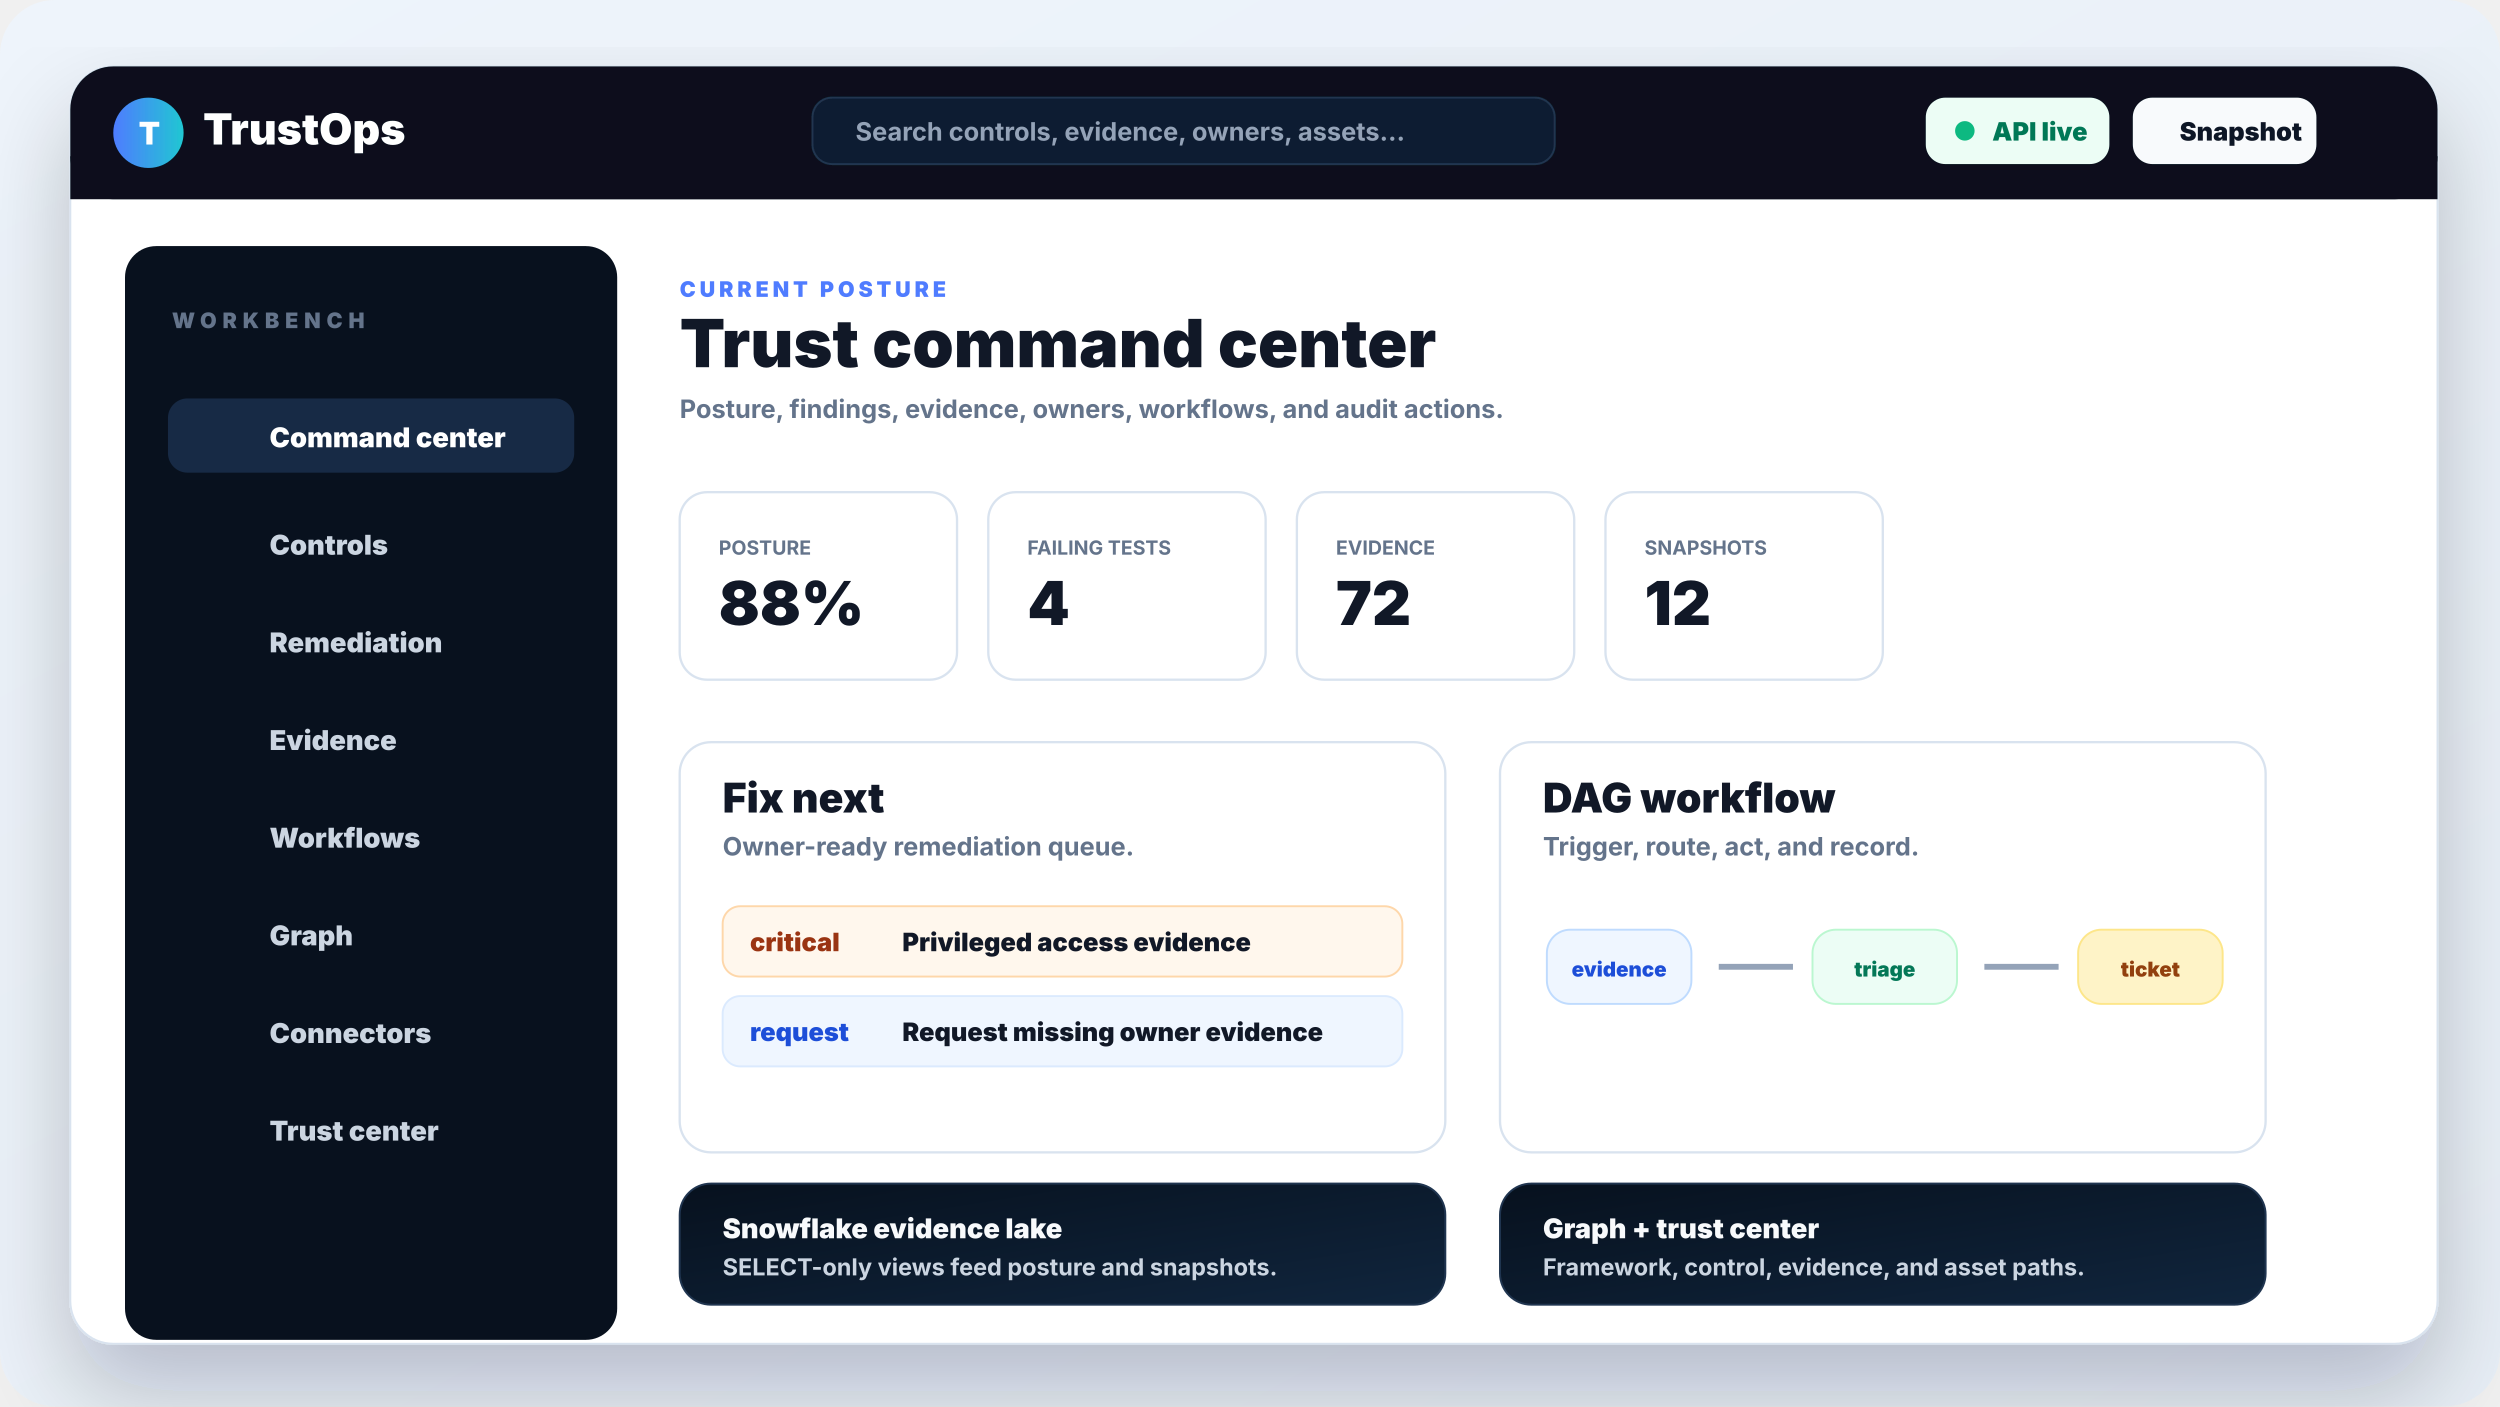
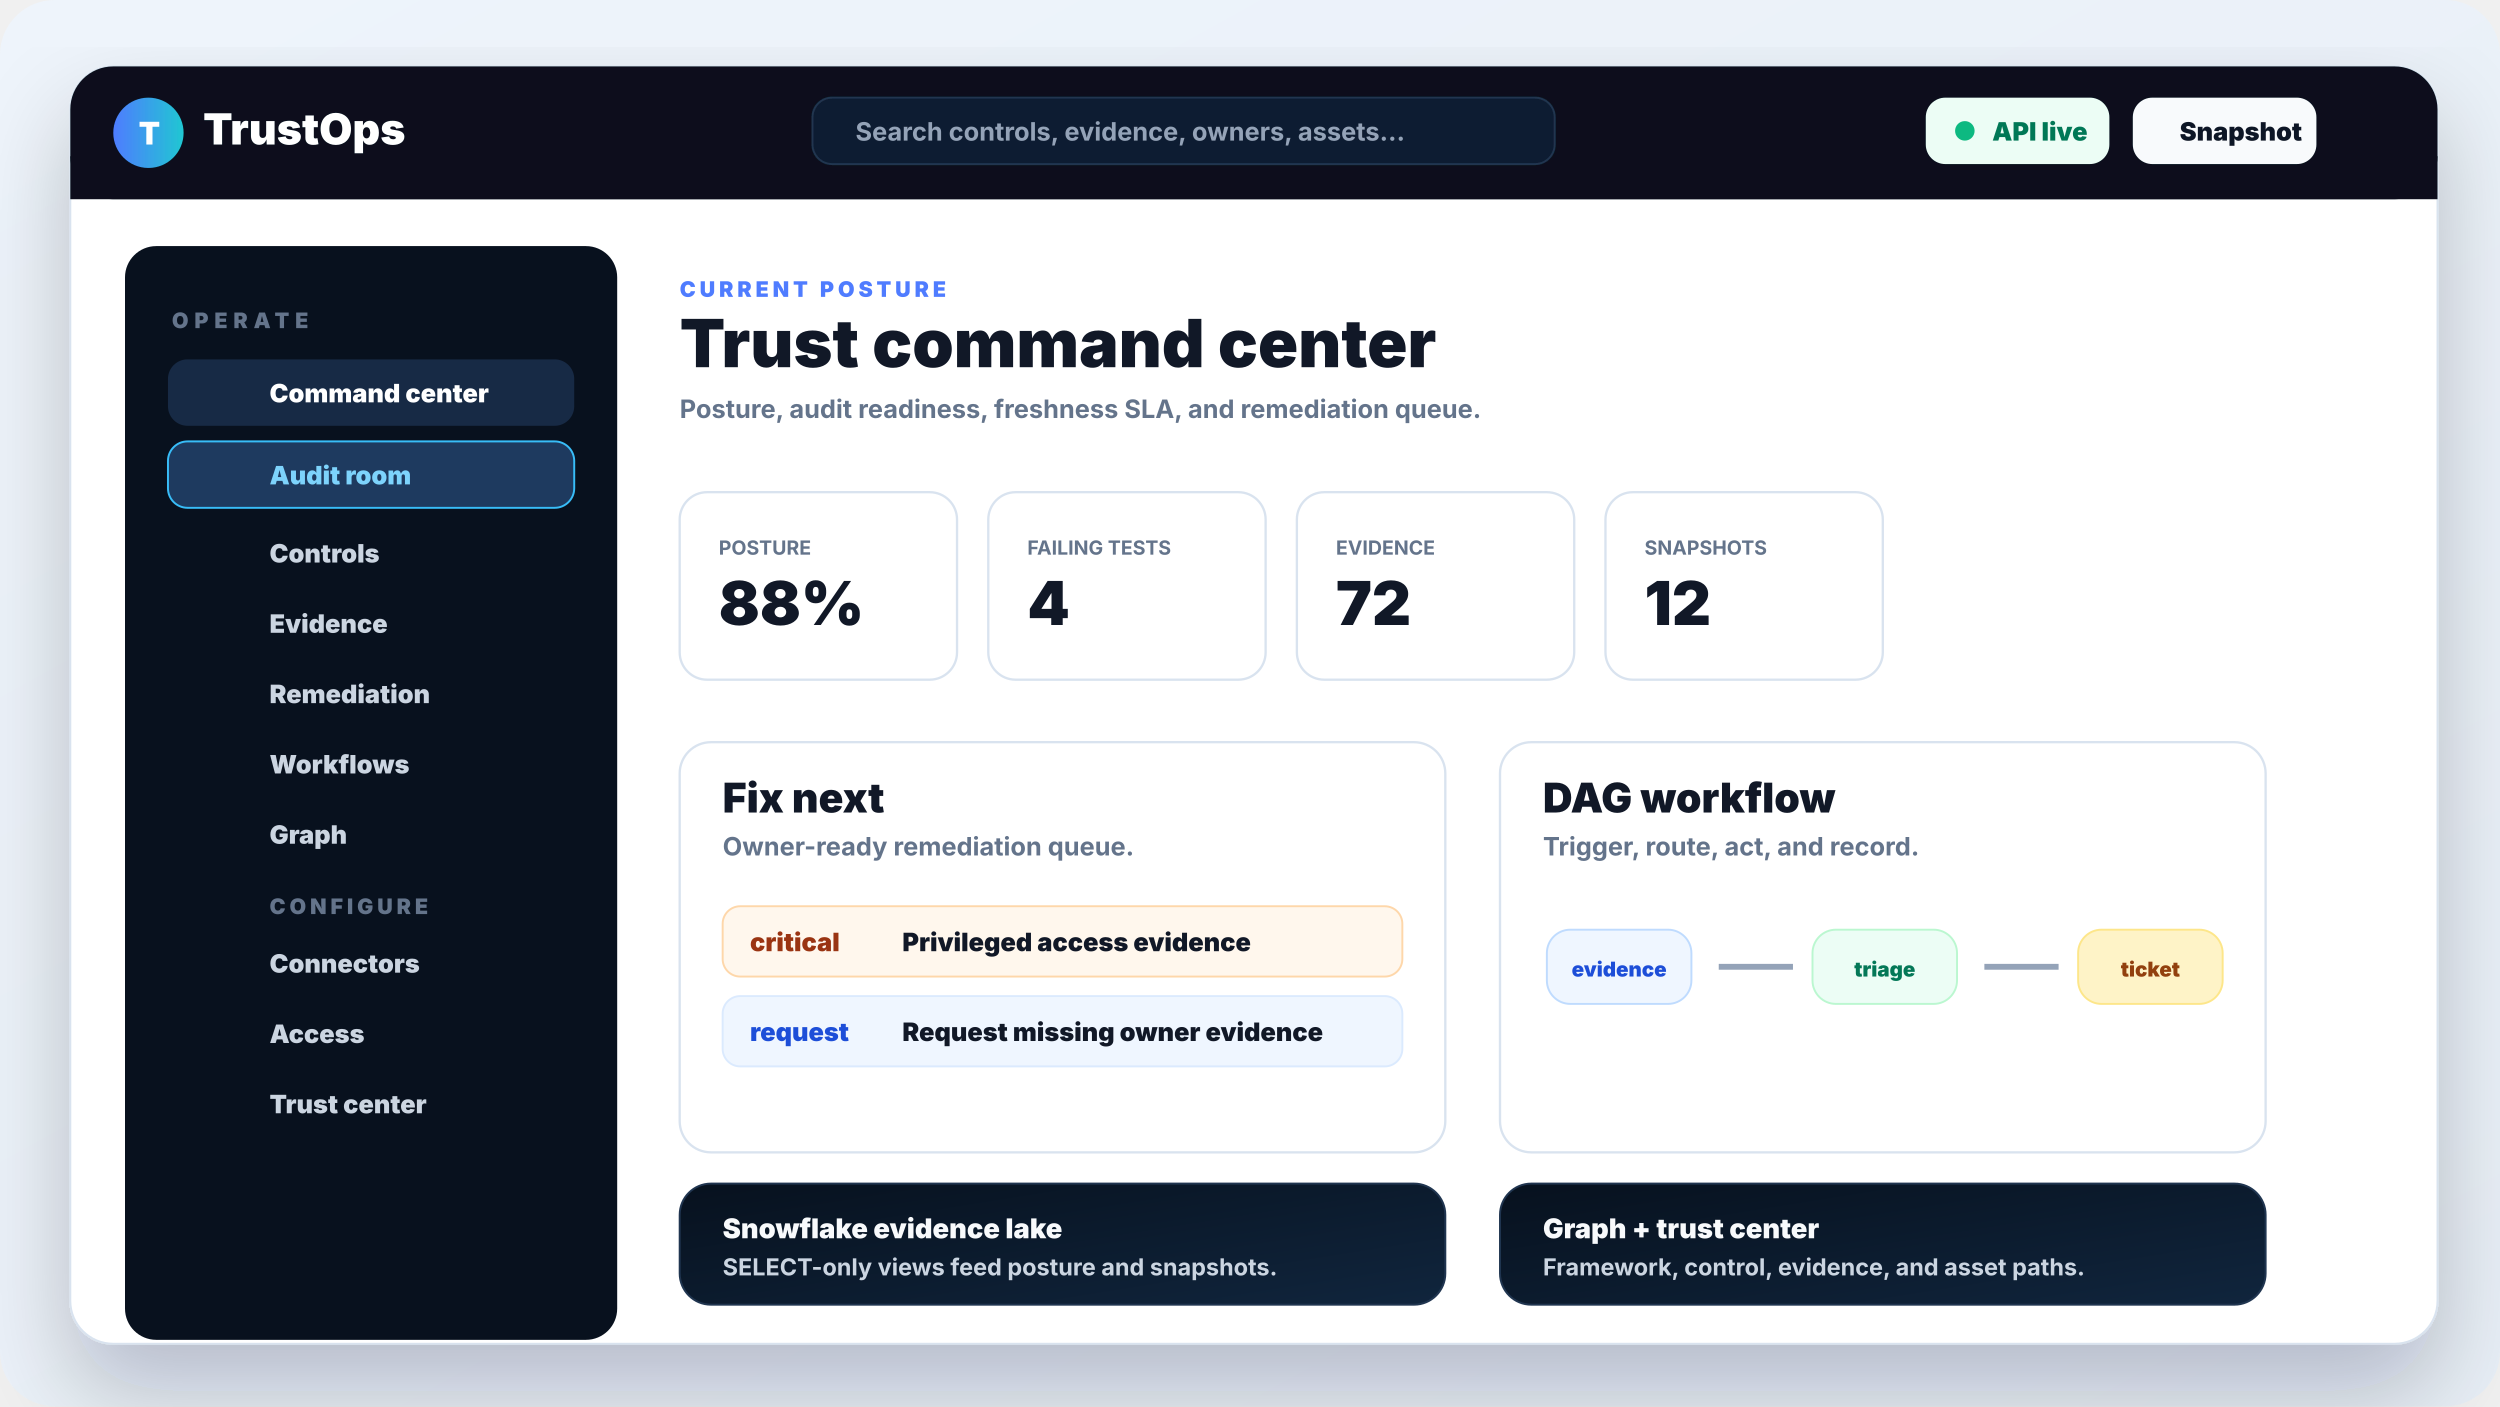
<svg xmlns="http://www.w3.org/2000/svg" width="1280" height="720" viewBox="0 0 1280 720" role="img" aria-labelledby="title desc">
  <defs>
    <linearGradient id="page" x1="0" y1="0" x2="1" y2="1">
      <stop offset="0" stop-color="#eef4fb" />
      <stop offset="1" stop-color="#e7eef6" />
    </linearGradient>
    <linearGradient id="dark" x1="0" y1="0" x2="1" y2="1">
      <stop offset="0" stop-color="#07111e" />
      <stop offset="1" stop-color="#10253d" />
    </linearGradient>
    <linearGradient id="accent" x1="0" y1="0" x2="1" y2="0">
      <stop offset="0" stop-color="#4f7cff" />
      <stop offset="1" stop-color="#20c7d2" />
    </linearGradient>
    <filter id="shadow" x="-20%" y="-20%" width="140%" height="140%">
      <feDropShadow dx="0" dy="24" stdDeviation="24" flood-color="#0f172a" flood-opacity=".22" />
    </filter>
    <style>
      .font { font-family: Inter, ui-sans-serif, system-ui, -apple-system, BlinkMacSystemFont, "Segoe UI", Arial, sans-serif; }
      .mono { font-family: "SFMono-Regular", Consolas, "Liberation Mono", Menlo, monospace; }
      .title { fill:#111827; font-size:21px; font-weight:950; }
      .sub { fill:#64748b; font-size:13px; font-weight:700; }
      .eyebrow { fill:#4f7cff; font-size:11px; font-weight:950; letter-spacing:2px; }
      .metric { fill:#111827; font-size:31px; font-weight:950; }
      .card { fill:#fff; stroke:#d9e3ef; stroke-width:1.2; }
      .chip { fill:#eff6ff; stroke:#dbeafe; stroke-width:1; }
      .tiny { fill:#64748b; font-size:10px; font-weight:750; }
      .darkText { fill:#f8fafc; font-size:14px; font-weight:900; }
    </style>
  </defs>
  <rect width="1280" height="720" rx="28" fill="url(#page)" />
  <g class="font" filter="url(#shadow)">
    <rect x="36" y="34" width="1212" height="654" rx="22" fill="#fff" stroke="#d9e3ef" />
    <rect x="36" y="34" width="1212" height="68" rx="22" fill="#07111e" />
    <rect x="36" y="80" width="1212" height="22" fill="#07111e" />
    <circle cx="76" cy="68" r="18" fill="url(#accent)" />
    <text x="71" y="74" fill="#fff" font-size="16" font-weight="950">T</text>
    <text x="104" y="74" fill="#fff" font-size="22" font-weight="950">TrustOps</text>
    <rect x="416" y="50" width="380" height="34" rx="10" fill="#0f1d31" stroke="#203550" />
    <text x="438" y="72" fill="#94a3b8" font-size="13" font-weight="700">Search controls, evidence, owners, assets...</text>
    <rect x="986" y="50" width="94" height="34" rx="10" fill="#ecfdf5" />
    <circle cx="1006" cy="67" r="5" fill="#10b981" />
    <text x="1020" y="72" fill="#047857" font-size="13" font-weight="900">API live</text>
    <rect x="1092" y="50" width="94" height="34" rx="10" fill="#f8fafc" />
    <text x="1116" y="72" fill="#111827" font-size="13" font-weight="900">Snapshot</text>
  </g>
  <g class="font">
    <g transform="translate(64 126)">
      <rect width="252" height="560" rx="16" fill="#08111e" />
-       <text x="24" y="42" fill="#64748b" font-size="11" font-weight="950" letter-spacing="3">WORKBENCH</text>
-       <g transform="translate(22 78)">
-         <rect width="208" height="38" rx="10" fill="#172a45" />
-         <text x="52" y="25" fill="#fff" font-size="14" font-weight="900">Command center</text>
+       <text x="24" y="42" fill="#64748b" font-size="11" font-weight="950" letter-spacing="3">OPERATE</text>
+       <g transform="translate(22 58)">
+         <rect width="208" height="34" rx="10" fill="#172a45" />
+         <text x="52" y="22" fill="#fff" font-size="13" font-weight="900">Command center</text>
      </g>
-       <text x="74" y="158" fill="#cbd5e1" font-size="14" font-weight="850">Controls</text>
-       <text x="74" y="208" fill="#cbd5e1" font-size="14" font-weight="850">Remediation</text>
-       <text x="74" y="258" fill="#cbd5e1" font-size="14" font-weight="850">Evidence</text>
-       <text x="74" y="308" fill="#cbd5e1" font-size="14" font-weight="850">Workflows</text>
-       <text x="74" y="358" fill="#cbd5e1" font-size="14" font-weight="850">Graph</text>
-       <text x="74" y="408" fill="#cbd5e1" font-size="14" font-weight="850">Connectors</text>
-       <text x="74" y="458" fill="#cbd5e1" font-size="14" font-weight="850">Trust center</text>
+       <g transform="translate(22 100)">
+         <rect width="208" height="34" rx="10" fill="#1e3a5f" stroke="#38bdf8" stroke-width="1" />
+         <text x="52" y="22" fill="#7dd3fc" font-size="13" font-weight="900">Audit room</text>
+       </g>
+       <text x="74" y="162" fill="#cbd5e1" font-size="13" font-weight="850">Controls</text>
+       <text x="74" y="198" fill="#cbd5e1" font-size="13" font-weight="850">Evidence</text>
+       <text x="74" y="234" fill="#cbd5e1" font-size="13" font-weight="850">Remediation</text>
+       <text x="74" y="270" fill="#cbd5e1" font-size="13" font-weight="850">Workflows</text>
+       <text x="74" y="306" fill="#cbd5e1" font-size="13" font-weight="850">Graph</text>
+       <text x="74" y="342" fill="#64748b" font-size="11" font-weight="950" letter-spacing="2">CONFIGURE</text>
+       <text x="74" y="372" fill="#cbd5e1" font-size="13" font-weight="850">Connectors</text>
+       <text x="74" y="408" fill="#cbd5e1" font-size="13" font-weight="850">Access</text>
+       <text x="74" y="444" fill="#cbd5e1" font-size="13" font-weight="850">Trust center</text>
    </g>
    <g transform="translate(348 130)">
      <text x="0" y="22" class="eyebrow">CURRENT POSTURE</text>
      <text x="0" y="58" fill="#111827" font-size="34" font-weight="950">Trust command center</text>
-       <text x="0" y="84" class="sub">Posture, findings, evidence, owners, workflows, and audit actions.</text>
+       <text x="0" y="84" class="sub">Posture, audit readiness, freshness SLA, and remediation queue.</text>
      <g transform="translate(0 122)">
        <rect width="142" height="96" rx="14" class="card" />
        <text x="20" y="32" class="tiny">POSTURE</text>
        <text x="20" y="68" class="metric">88%</text>
      </g>
      <g transform="translate(158 122)">
        <rect width="142" height="96" rx="14" class="card" />
        <text x="20" y="32" class="tiny">FAILING TESTS</text>
        <text x="20" y="68" class="metric" fill="#b91c1c">4</text>
      </g>
      <g transform="translate(316 122)">
        <rect width="142" height="96" rx="14" class="card" />
        <text x="20" y="32" class="tiny">EVIDENCE</text>
        <text x="20" y="68" class="metric">72</text>
      </g>
      <g transform="translate(474 122)">
        <rect width="142" height="96" rx="14" class="card" />
        <text x="20" y="32" class="tiny">SNAPSHOTS</text>
        <text x="20" y="68" class="metric">12</text>
      </g>
      <g transform="translate(0 250)">
        <rect width="392" height="210" rx="16" class="card" />
        <text x="22" y="36" class="title">Fix next</text>
        <text x="22" y="58" class="sub">Owner-ready remediation queue.</text>
        <g transform="translate(22 84)">
          <rect width="348" height="36" rx="9" fill="#fff7ed" stroke="#fed7aa" />
          <text x="14" y="23" fill="#9a3412" font-size="13" font-weight="900">critical</text>
          <text x="92" y="23" fill="#111827" font-size="13" font-weight="900">Privileged access evidence</text>
        </g>
        <g transform="translate(22 130)">
          <rect width="348" height="36" rx="9" fill="#eff6ff" stroke="#dbeafe" />
          <text x="14" y="23" fill="#1d4ed8" font-size="13" font-weight="900">request</text>
          <text x="92" y="23" fill="#111827" font-size="13" font-weight="900">Request missing owner evidence</text>
        </g>
      </g>
      <g transform="translate(420 250)">
        <rect width="392" height="210" rx="16" class="card" />
        <text x="22" y="36" class="title">DAG workflow</text>
        <text x="22" y="58" class="sub">Trigger, route, act, and record.</text>
        <g transform="translate(24 96)">
          <rect width="74" height="38" rx="12" fill="#eff6ff" stroke="#bfdbfe" />
          <text x="37" y="24" text-anchor="middle" fill="#1d4ed8" font-size="10.5" font-weight="950">evidence</text>
          <path d="M88 19h38" stroke="#94a3b8" stroke-width="3" />
          <rect x="136" width="74" height="38" rx="12" fill="#ecfdf5" stroke="#bbf7d0" />
          <text x="173" y="24" text-anchor="middle" fill="#047857" font-size="10.5" font-weight="950">triage</text>
          <path d="M224 19h38" stroke="#94a3b8" stroke-width="3" />
          <rect x="272" width="74" height="38" rx="12" fill="#fef3c7" stroke="#fde68a" />
          <text x="309" y="24" text-anchor="middle" fill="#92400e" font-size="10.5" font-weight="950">ticket</text>
        </g>
      </g>
    </g>
    <g transform="translate(348 606)">
      <rect width="392" height="62" rx="16" fill="url(#dark)" stroke="#203550" />
      <text x="22" y="28" class="darkText">Snowflake evidence lake</text>
      <text x="22" y="47" fill="#cbd5e1" font-size="12" font-weight="700">SELECT-only views feed posture and snapshots.</text>
    </g>
    <g transform="translate(768 606)">
      <rect width="392" height="62" rx="16" fill="url(#dark)" stroke="#203550" />
      <text x="22" y="28" class="darkText">Graph + trust center</text>
      <text x="22" y="47" fill="#cbd5e1" font-size="12" font-weight="700">Framework, control, evidence, and asset paths.</text>
    </g>
  </g>
</svg>
